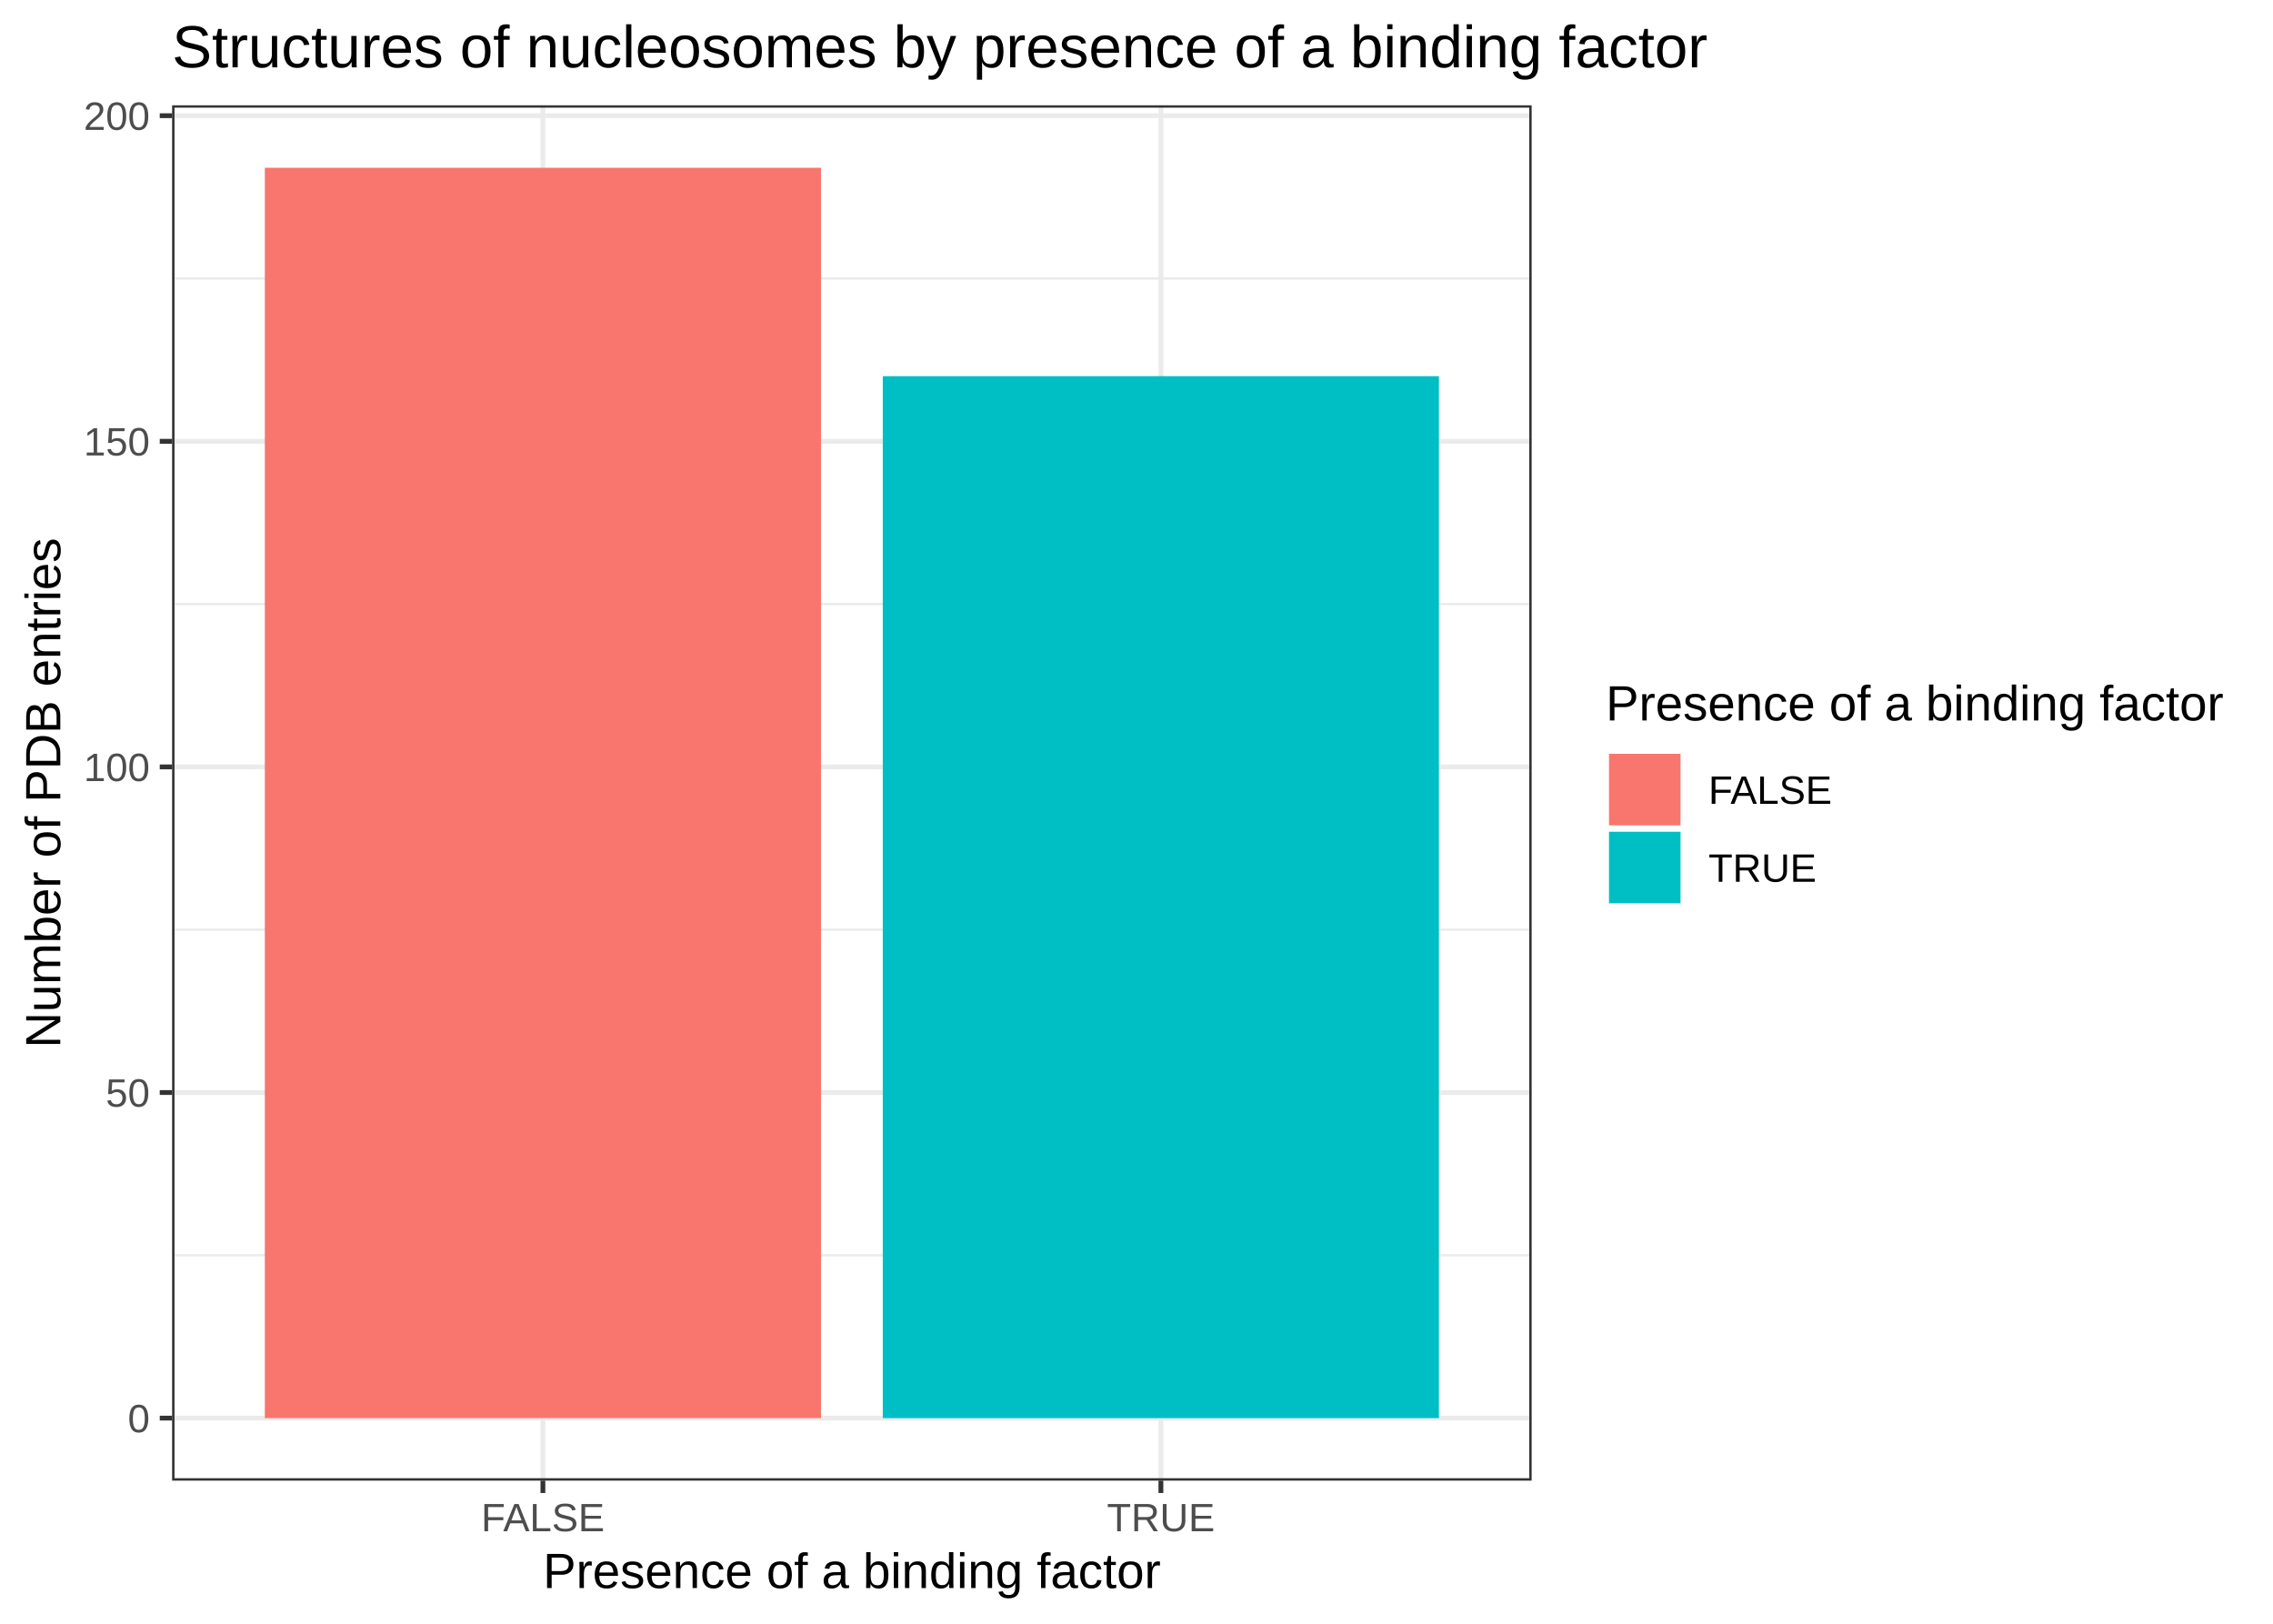
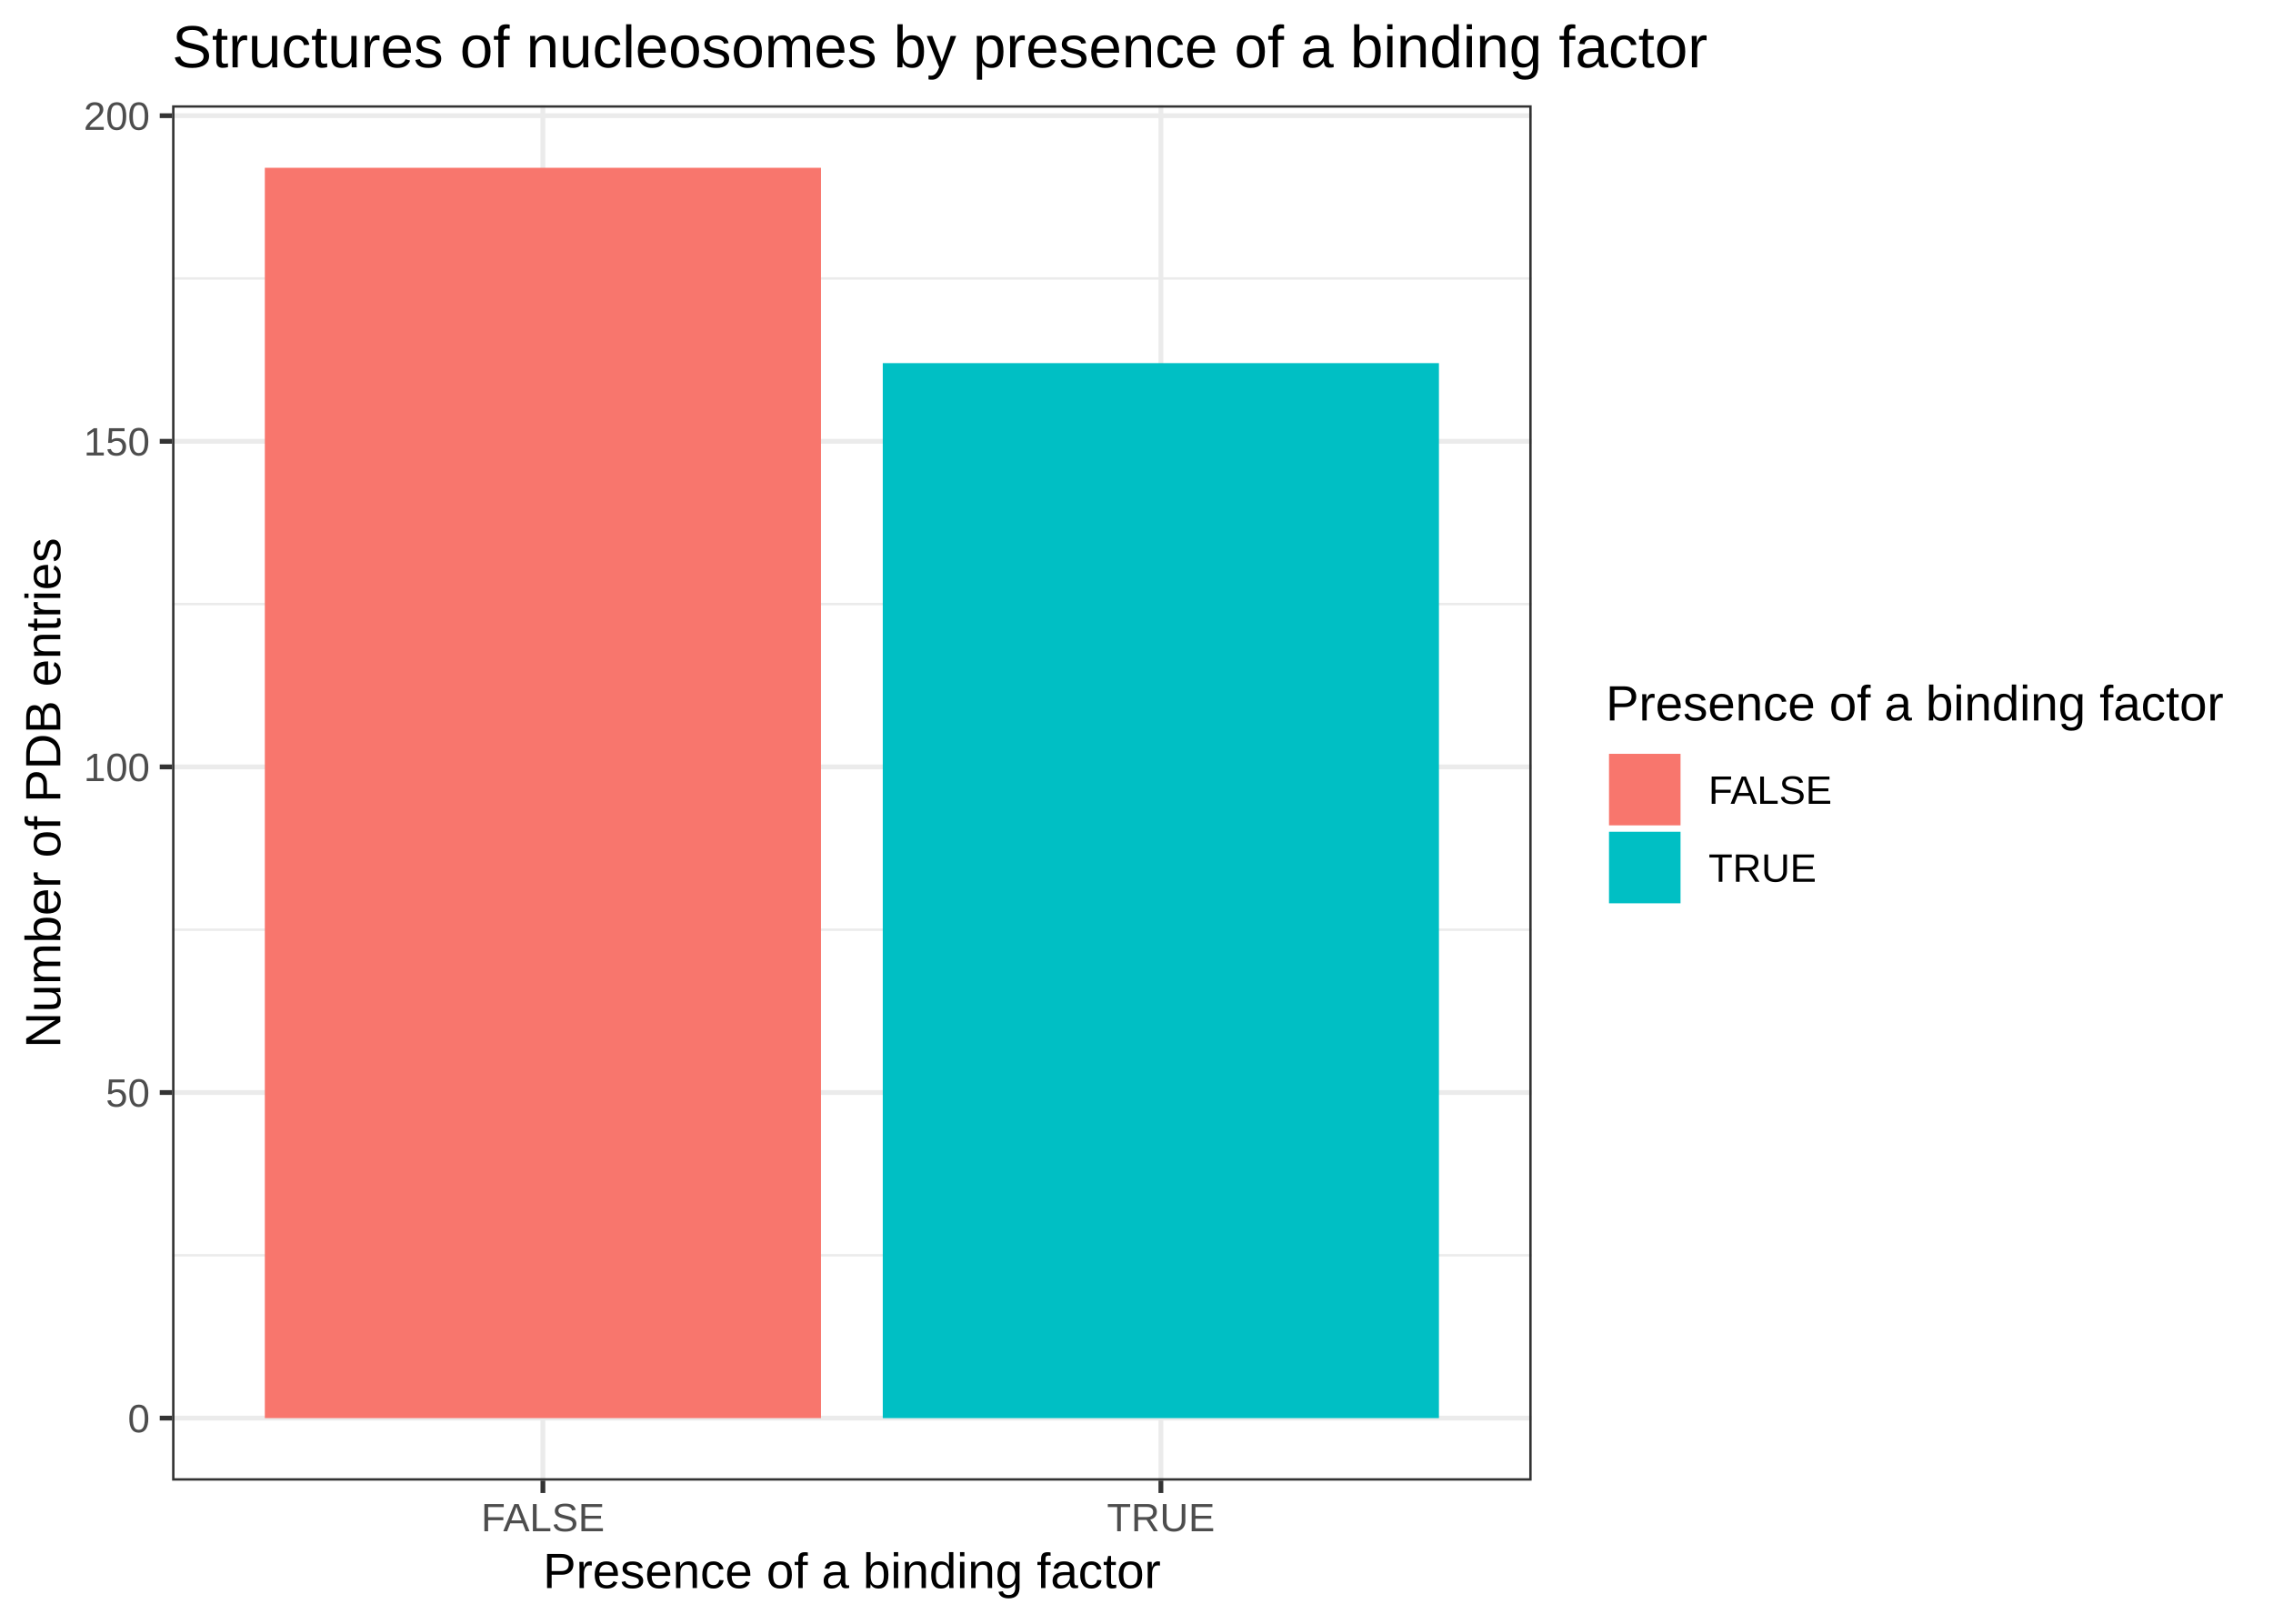
<svg xmlns="http://www.w3.org/2000/svg" class="svglite" width="504.00pt" height="360.00pt" viewBox="0 0 504.00 360.00">
  <defs>
    <style type="text/css">
    .svglite line, .svglite polyline, .svglite polygon, .svglite path, .svglite rect, .svglite circle {
      fill: none;
      stroke: #000000;
      stroke-linecap: round;
      stroke-linejoin: round;
      stroke-miterlimit: 10.00;
    }
  </style>
  </defs>
  <rect width="100%" height="100%" style="stroke: none; fill: #FFFFFF;" />
  <defs>
    <clipPath id="cpMC4wMHw1MDQuMDB8MC4wMHwzNjAuMDA=">
      <rect x="0.00" y="0.00" width="504.00" height="360.00" />
    </clipPath>
  </defs>
  <g clip-path="url(#cpMC4wMHw1MDQuMDB8MC4wMHwzNjAuMDA=)">
    <rect x="0.00" y="0.00" width="504.00" height="360.00" style="stroke-width: 1.07; stroke: #FFFFFF; fill: #FFFFFF;" />
  </g>
  <defs>
    <clipPath id="cpMzguMTZ8MzM5LjYyfDIzLjM0fDMyOC4yNw==">
      <rect x="38.16" y="23.34" width="301.46" height="304.93" />
    </clipPath>
  </defs>
  <g clip-path="url(#cpMzguMTZ8MzM5LjYyfDIzLjM0fDMyOC4yNw==)">
    <rect x="38.16" y="23.34" width="301.46" height="304.93" style="stroke-width: 1.07; stroke: none; fill: #FFFFFF;" />
    <polyline points="38.16,278.31 339.62,278.31 " style="stroke-width: 0.53; stroke: #EBEBEB; stroke-linecap: butt;" />
    <polyline points="38.16,206.12 339.62,206.12 " style="stroke-width: 0.53; stroke: #EBEBEB; stroke-linecap: butt;" />
    <polyline points="38.16,133.93 339.62,133.93 " style="stroke-width: 0.53; stroke: #EBEBEB; stroke-linecap: butt;" />
    <polyline points="38.16,61.74 339.62,61.74 " style="stroke-width: 0.53; stroke: #EBEBEB; stroke-linecap: butt;" />
    <polyline points="38.16,314.41 339.62,314.41 " style="stroke-width: 1.07; stroke: #EBEBEB; stroke-linecap: butt;" />
    <polyline points="38.16,242.22 339.62,242.22 " style="stroke-width: 1.07; stroke: #EBEBEB; stroke-linecap: butt;" />
    <polyline points="38.16,170.03 339.62,170.03 " style="stroke-width: 1.07; stroke: #EBEBEB; stroke-linecap: butt;" />
    <polyline points="38.16,97.84 339.62,97.84 " style="stroke-width: 1.07; stroke: #EBEBEB; stroke-linecap: butt;" />
    <polyline points="38.16,25.65 339.62,25.65 " style="stroke-width: 1.07; stroke: #EBEBEB; stroke-linecap: butt;" />
    <polyline points="120.38,328.27 120.38,23.34 " style="stroke-width: 1.07; stroke: #EBEBEB; stroke-linecap: butt;" />
    <polyline points="257.41,328.27 257.41,23.34 " style="stroke-width: 1.07; stroke: #EBEBEB; stroke-linecap: butt;" />
    <rect x="58.72" y="37.20" width="123.32" height="277.21" style="stroke-width: 1.07; stroke: none; stroke-linecap: square; stroke-linejoin: miter; fill: #F8766D;" />
-     <rect x="195.74" y="83.40" width="123.32" height="231.01" style="stroke-width: 1.07; stroke: none; stroke-linecap: square; stroke-linejoin: miter; fill: #00BFC4;" />
+     <rect x="195.74" y="80.51" width="123.32" height="233.90" style="stroke-width: 1.07; stroke: none; stroke-linecap: square; stroke-linejoin: miter; fill: #00BFC4;" />
    <rect x="38.16" y="23.34" width="301.46" height="304.93" style="stroke-width: 1.07; stroke: #333333;" />
  </g>
  <g clip-path="url(#cpMC4wMHw1MDQuMDB8MC4wMHwzNjAuMDA=)">
    <text x="33.23" y="317.56" text-anchor="end" style="font-size: 8.80px; fill: #4D4D4D; font-family: Arial;" textLength="4.90px" lengthAdjust="spacingAndGlyphs">0</text>
    <text x="33.23" y="245.37" text-anchor="end" style="font-size: 8.80px; fill: #4D4D4D; font-family: Arial;" textLength="9.79px" lengthAdjust="spacingAndGlyphs">50</text>
    <text x="33.23" y="173.18" text-anchor="end" style="font-size: 8.80px; fill: #4D4D4D; font-family: Arial;" textLength="14.69px" lengthAdjust="spacingAndGlyphs">100</text>
    <text x="33.23" y="100.99" text-anchor="end" style="font-size: 8.80px; fill: #4D4D4D; font-family: Arial;" textLength="14.69px" lengthAdjust="spacingAndGlyphs">150</text>
    <text x="33.23" y="28.80" text-anchor="end" style="font-size: 8.80px; fill: #4D4D4D; font-family: Arial;" textLength="14.69px" lengthAdjust="spacingAndGlyphs">200</text>
    <polyline points="35.42,314.41 38.16,314.41 " style="stroke-width: 1.07; stroke: #333333; stroke-linecap: butt;" />
    <polyline points="35.42,242.22 38.16,242.22 " style="stroke-width: 1.07; stroke: #333333; stroke-linecap: butt;" />
    <polyline points="35.42,170.03 38.16,170.03 " style="stroke-width: 1.07; stroke: #333333; stroke-linecap: butt;" />
    <polyline points="35.42,97.84 38.16,97.84 " style="stroke-width: 1.07; stroke: #333333; stroke-linecap: butt;" />
    <polyline points="35.42,25.65 38.16,25.65 " style="stroke-width: 1.07; stroke: #333333; stroke-linecap: butt;" />
    <polyline points="120.38,331.01 120.38,328.27 " style="stroke-width: 1.07; stroke: #333333; stroke-linecap: butt;" />
    <polyline points="257.41,331.01 257.41,328.27 " style="stroke-width: 1.07; stroke: #333333; stroke-linecap: butt;" />
    <text x="120.38" y="339.50" text-anchor="middle" style="font-size: 8.80px; fill: #4D4D4D; font-family: Arial;" textLength="27.87px" lengthAdjust="spacingAndGlyphs">FALSE</text>
    <text x="257.41" y="339.50" text-anchor="middle" style="font-size: 8.80px; fill: #4D4D4D; font-family: Arial;" textLength="23.94px" lengthAdjust="spacingAndGlyphs">TRUE</text>
    <text x="188.89" y="352.09" text-anchor="middle" style="font-size: 11.00px; font-family: Arial;" textLength="136.98px" lengthAdjust="spacingAndGlyphs">Presence of a binding factor</text>
    <text transform="translate(13.37,175.80) rotate(-90)" text-anchor="middle" style="font-size: 11.00px; font-family: Arial;" textLength="113.10px" lengthAdjust="spacingAndGlyphs">Number of PDB entries</text>
    <rect x="350.58" y="145.14" width="147.94" height="61.32" style="stroke-width: 1.07; stroke: none; fill: #FFFFFF;" />
    <text x="356.06" y="159.73" style="font-size: 11.00px; font-family: Arial;" textLength="136.98px" lengthAdjust="spacingAndGlyphs">Presence of a binding factor</text>
    <rect x="356.06" y="166.42" width="17.28" height="17.28" style="stroke-width: 1.07; stroke: none; fill: #FFFFFF;" />
    <rect x="356.77" y="167.13" width="15.86" height="15.86" style="stroke-width: 1.07; stroke: none; stroke-linecap: square; stroke-linejoin: miter; fill: #F8766D;" />
    <rect x="356.06" y="183.70" width="17.28" height="17.28" style="stroke-width: 1.07; stroke: none; fill: #FFFFFF;" />
    <rect x="356.77" y="184.41" width="15.86" height="15.86" style="stroke-width: 1.07; stroke: none; stroke-linecap: square; stroke-linejoin: miter; fill: #00BFC4;" />
    <text x="378.82" y="178.22" style="font-size: 8.80px; font-family: Arial;" textLength="27.87px" lengthAdjust="spacingAndGlyphs">FALSE</text>
    <text x="378.82" y="195.50" style="font-size: 8.80px; font-family: Arial;" textLength="23.94px" lengthAdjust="spacingAndGlyphs">TRUE</text>
    <text x="38.16" y="14.94" style="font-size: 13.20px; font-family: Arial;" textLength="340.23px" lengthAdjust="spacingAndGlyphs">Structures of nucleosomes by presence of a binding factor</text>
  </g>
</svg>
